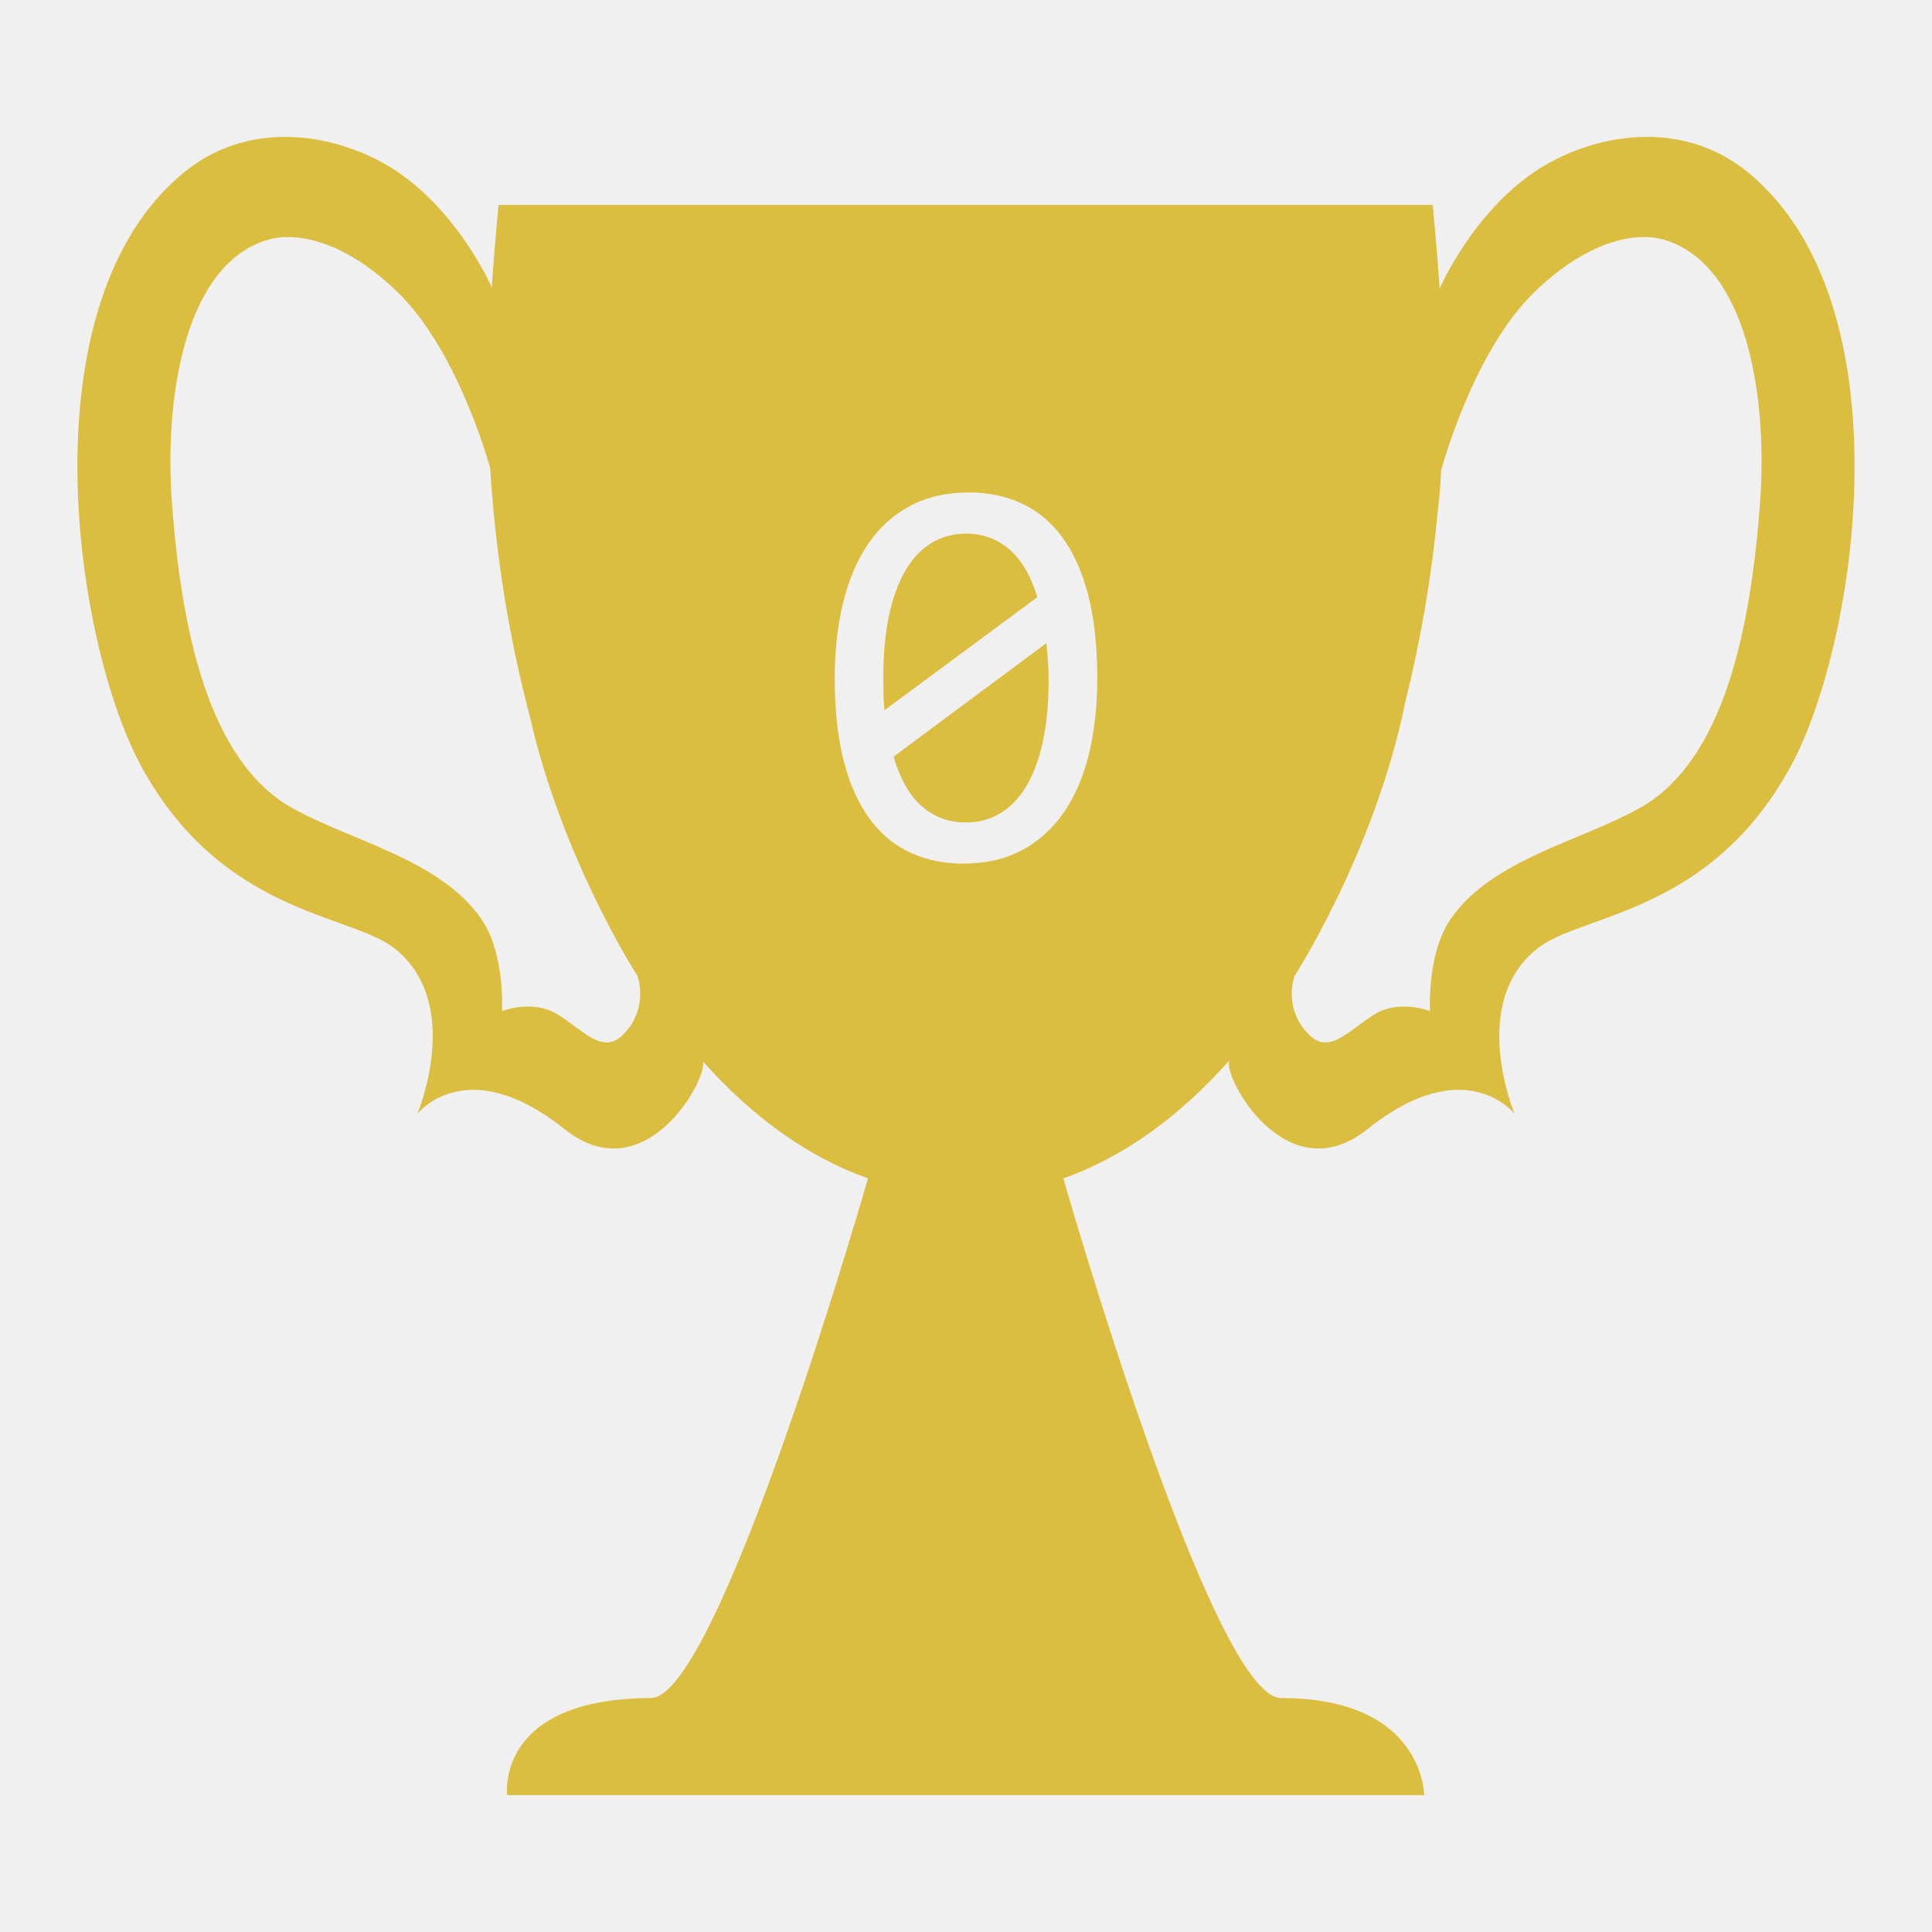
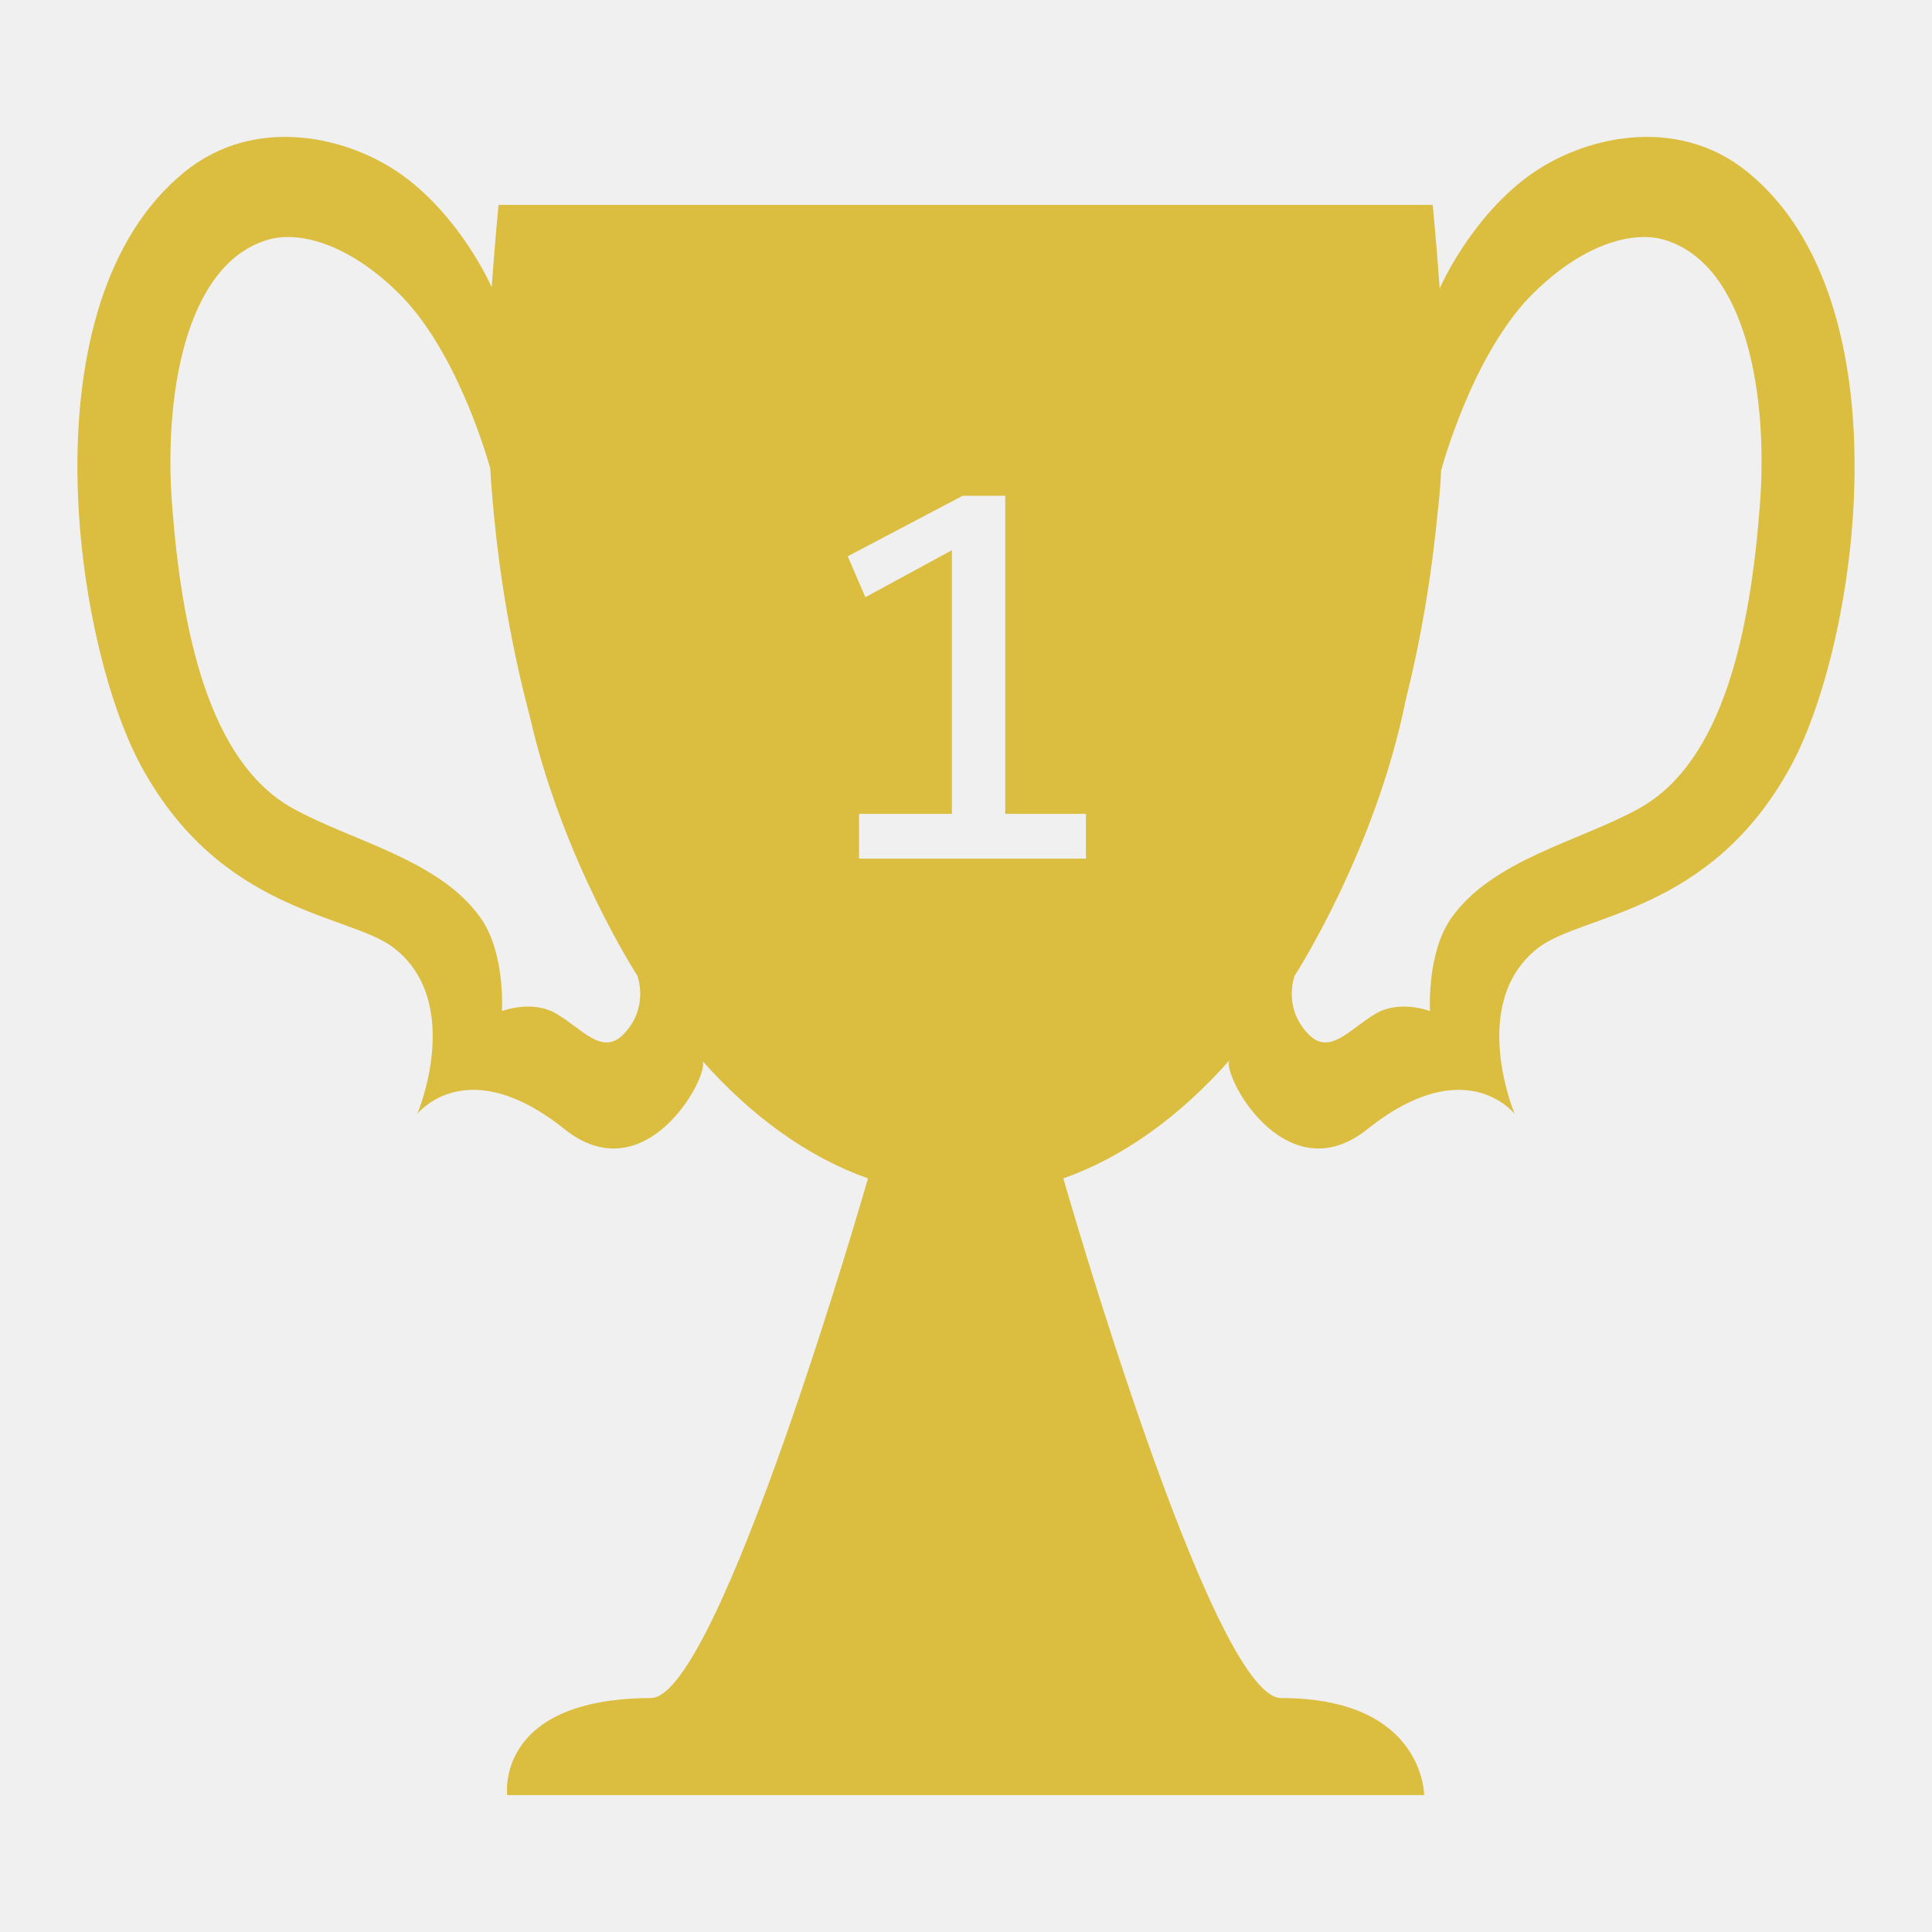
<svg xmlns="http://www.w3.org/2000/svg" version="1.1" id="Layer_2" x="0px" y="0px" width="512px" height="512px" viewBox="0 0 512 512" enable-background="new 0 0 512 512" xml:space="preserve">
  <path display="none" fill="#FFFFFF" d="M357.657,117.526c0,95.759-45.553,173.385-101.744,173.385  c-56.191,0-101.743-77.626-101.743-173.385c0-12.815,2.364-37.331,2.364-37.331l198.739,0  C355.273,80.195,357.657,104.656,357.657,117.526z" />
  <polyline display="none" fill="#FFFFFF" points="256,316.8 207.166,450 301.833,450 256,316.8 " />
  <g>
-     <path fill="none" d="M281.488,142.333c-2.979-4.028-6.567-7.006-10.766-8.936c-4.201-1.928-8.863-2.893-13.99-2.893   c-5.908,0-11.084,1.185-15.527,3.552c-4.444,2.369-8.143,5.713-11.096,10.034c-2.955,4.321-5.176,9.51-6.665,15.564   c-1.49,6.055-2.234,12.744-2.234,20.068c0,8.496,0.806,15.846,2.417,22.046c1.611,6.202,3.906,11.305,6.885,15.308   c2.978,4.004,6.566,6.971,10.767,8.899c4.199,1.928,8.862,2.893,13.989,2.893c5.957,0,11.144-1.185,15.564-3.552   c4.418-2.368,8.117-5.713,11.096-10.034s5.201-9.496,6.666-15.527c1.465-6.03,2.197-12.708,2.197-20.032   c0-8.496-0.807-15.844-2.418-22.046C286.762,151.478,284.467,146.362,281.488,142.333z M234.138,183.825   c-0.025-1.513-0.037-3.027-0.037-4.541c0-6.2,0.513-11.657,1.538-16.37c1.025-4.711,2.49-8.667,4.395-11.865   c1.904-3.197,4.211-5.603,6.921-7.214s5.724-2.417,9.045-2.417c2.49,0,4.736,0.416,6.738,1.245c2.002,0.831,3.783,1.99,5.348,3.479   c1.562,1.49,2.904,3.259,4.027,5.31s2.051,4.321,2.783,6.812l-40.502,29.956C234.248,186.804,234.162,185.339,234.138,183.825z    M276.361,196.533c-1.025,4.713-2.49,8.655-4.395,11.829c-1.904,3.175-4.211,5.566-6.921,7.178s-5.726,2.417-9.045,2.417   c-2.589,0-4.896-0.427-6.921-1.282c-2.027-0.854-3.834-2.051-5.42-3.589c-1.587-1.538-2.942-3.38-4.065-5.53   c-1.124-2.148-2.051-4.492-2.783-7.031l40.503-30.103c0.146,1.563,0.279,3.162,0.402,4.797c0.121,1.637,0.184,3.285,0.184,4.944   C277.9,186.365,277.387,191.821,276.361,196.533z" />
-     <path fill="none" d="M105.506,77.556c-13.919-13.616-26.879-16.306-34.586-14c-22,6.582-27.461,41.796-25.333,70   c2.5,33.125,9.5,68.167,32,80.667c15.759,8.755,38.755,13.5,49.756,29c6.638,9.353,5.682,24.731,5.682,24.731   s8.018-3.157,14.563,0.769c6.759,4.055,12,11,17.503,5.502c7.089-7.083,3.822-15.635,3.822-15.635s-19.975-30.788-28.617-69.184   c-5.371-20.322-8.952-42.312-10.399-65.393C128.468,118.962,120.34,92.069,105.506,77.556z" />
-     <path fill="none" d="M441.08,63.555c-7.706-2.306-20.667,0.384-34.585,14c-16.177,15.826-24.374,46.355-24.611,47.25   c-0.004,0.056-0.008,0.111-0.012,0.167c0,0.599-0.052,3.576-0.829,10.344c-1.648,17.502-4.533,34.297-8.493,50.126   c-0.008,0.038-0.015,0.073-0.022,0.111c-8.114,40.168-29.439,73.036-29.439,73.036s-3.267,8.552,3.822,15.635   c5.503,5.498,10.744-1.447,17.503-5.502c6.545-3.926,14.563-0.769,14.563-0.769s-0.956-15.379,5.682-24.731   c11-15.5,33.997-20.245,49.756-29c22.5-12.5,29.5-47.542,32-80.667C468.542,105.351,463.08,70.137,441.08,63.555z" />
-     <path fill="#DBBD40" d="M463.08,45.555c-18.848-15.302-43.931-9.392-58.334,1.333c-15.333,11.418-23.089,29.306-23.089,29.306   l-0.11,0.405c-0.844-11.864-1.859-22.293-1.859-22.293l-247.572,0c0,0-0.979,10.153-1.808,21.808   c-0.552-1.242-8.287-18.23-23.053-29.227C92.851,36.163,67.768,30.253,48.92,45.555C6.254,80.195,19.717,170.282,37.312,202.846   c21.275,39.375,55.394,39.283,67.086,48.375c18.682,14.526,6.189,44,6.189,44s12.983-16.788,38.999,4   c21.246,16.975,37.939-13.102,36.701-17.921c13.093,14.697,27.877,25.377,43.751,30.988h-0.011c0,0-39.444,137.656-57.53,137.711   c-41.429,0.125-38.086,25.722-38.086,25.722h243c0,0,0-25.722-37.914-25.722c-18.345,0-57.702-137.711-57.702-137.711h-0.01   c16.022-5.664,30.934-16.487,44.117-31.396c-2.578,3.094,14.531,35.889,36.509,18.328c26.017-20.788,39-4,39-4   s-12.493-29.474,6.188-44c11.693-9.093,45.812-9,67.087-48.375C492.283,170.282,505.746,80.195,463.08,45.555z M168.913,258.589   c0,0,3.267,8.552-3.822,15.635c-5.503,5.498-10.744-1.447-17.503-5.502c-6.545-3.926-14.563-0.769-14.563-0.769   s0.956-15.379-5.682-24.731c-11.001-15.5-33.998-20.245-49.756-29c-22.5-12.5-29.5-47.542-32-80.667   c-2.128-28.204,3.333-63.418,25.333-70c7.707-2.306,20.667,0.384,34.586,14c14.834,14.514,22.962,41.407,24.392,46.457   c1.447,23.081,5.028,45.07,10.399,65.393C148.938,227.801,168.913,258.589,168.913,258.589z M288.594,199.755   c-1.465,6.031-3.688,11.206-6.666,15.527s-6.678,7.667-11.096,10.034c-4.42,2.368-9.607,3.552-15.564,3.552   c-5.127,0-9.791-0.965-13.989-2.893c-4.2-1.928-7.789-4.895-10.767-8.899c-2.979-4.003-5.273-9.106-6.885-15.308   c-1.611-6.2-2.417-13.55-2.417-22.046c0-7.324,0.744-14.013,2.234-20.068c1.489-6.054,3.71-11.243,6.665-15.564   c2.954-4.321,6.652-7.665,11.096-10.034c4.442-2.368,9.619-3.552,15.527-3.552c5.127,0,9.789,0.965,13.99,2.893   c4.198,1.93,7.787,4.907,10.766,8.936s5.273,9.144,6.885,15.344c1.611,6.202,2.418,13.55,2.418,22.046   C290.791,187.048,290.059,193.726,288.594,199.755z M466.413,133.555c-2.5,33.125-9.5,68.167-32,80.667   c-15.759,8.755-38.756,13.5-49.756,29c-6.638,9.353-5.682,24.731-5.682,24.731s-8.018-3.157-14.563,0.769   c-6.759,4.055-12,11-17.503,5.502c-7.089-7.083-3.822-15.635-3.822-15.635s21.325-32.867,29.439-73.036   c0.008-0.038,0.015-0.073,0.022-0.111c3.96-15.829,6.845-32.624,8.493-50.126c0.777-6.769,0.829-9.746,0.829-10.344   c0.004-0.056,0.008-0.111,0.012-0.167c0.237-0.895,8.435-31.424,24.611-47.25c13.918-13.616,26.879-16.306,34.585-14   C463.08,70.137,468.542,105.351,466.413,133.555z" />
-     <path fill="#DBBD40" d="M277.314,170.422l-40.503,30.103c0.732,2.54,1.659,4.883,2.783,7.031c1.123,2.149,2.478,3.992,4.065,5.53   c1.586,1.538,3.393,2.735,5.42,3.589c2.025,0.855,4.333,1.282,6.921,1.282c3.32,0,6.335-0.806,9.045-2.417s5.017-4.003,6.921-7.178   c1.904-3.173,3.369-7.116,4.395-11.829c1.025-4.711,1.539-10.168,1.539-16.37c0-1.659-0.063-3.307-0.184-4.944   C277.594,173.584,277.461,171.985,277.314,170.422z" />
-     <path fill="#DBBD40" d="M272.113,151.452c-1.123-2.051-2.466-3.82-4.027-5.31c-1.564-1.489-3.346-2.648-5.348-3.479   c-2.002-0.83-4.248-1.245-6.738-1.245c-3.321,0-6.335,0.806-9.045,2.417s-5.017,4.017-6.921,7.214   c-1.904,3.199-3.369,7.154-4.395,11.865c-1.025,4.713-1.538,10.169-1.538,16.37c0,1.514,0.011,3.028,0.037,4.541   c0.024,1.514,0.11,2.979,0.256,4.395l40.502-29.956C274.164,155.773,273.236,153.503,272.113,151.452z" />
+     <path fill="none" d="M105.506,77.556c-13.919-13.616-26.879-16.306-34.586-14c-22,6.582-27.461,41.796-25.333,70   c2.5,33.125,9.5,68.167,32,80.667c15.759,8.755,38.755,13.5,49.756,29c6.638,9.353,5.682,24.731,5.682,24.731   s8.018-3.157,14.563,0.769c6.759,4.055,12,11,17.503,5.502c7.089-7.083,3.822-15.635,3.822-15.635s-19.878-30.644-28.553-68.914   c-5.409-20.393-9.007-42.477-10.46-65.654C128.477,118.991,120.348,92.077,105.506,77.556z" />
+     <polygon fill="none" points="266.4,131.384 255.122,131.384 224.653,147.424 229.34,158.264 252.265,145.813 252.265,215.686    227.656,215.686 227.656,227.551 287.787,227.551 287.787,215.686 266.4,215.686  " />
+     <path fill="none" d="M441.08,63.555c-7.706-2.306-20.667,0.384-34.585,14c-16.418,16.062-24.623,47.292-24.623,47.292   s0.052,2.858-0.852,10.671c-1.655,17.454-4.532,34.208-8.485,49.996c-0.003,0.013-0.005,0.025-0.008,0.039   c-8.114,40.168-29.439,73.036-29.439,73.036s-3.267,8.552,3.822,15.635c5.503,5.498,10.744-1.447,17.503-5.502   c6.545-3.926,14.563-0.769,14.563-0.769s-0.956-15.379,5.682-24.731c11-15.5,33.997-20.245,49.756-29   c22.5-12.5,29.5-47.542,32-80.667C468.542,105.351,463.08,70.137,441.08,63.555z" />
+     <path fill="#DBBD40" d="M463.08,45.555c-18.848-15.302-43.931-9.392-58.334,1.333c-15.333,11.418-23.089,29.306-23.089,29.306   l-0.11,0.405c-0.844-11.864-1.859-22.293-1.859-22.293l-247.572,0c0,0-0.979,10.153-1.808,21.808   c-0.552-1.242-8.287-18.23-23.053-29.227C92.851,36.163,67.768,30.253,48.92,45.555C6.254,80.195,19.717,170.282,37.312,202.846   c21.275,39.375,55.394,39.283,67.086,48.375c18.682,14.526,6.189,44,6.189,44s12.983-16.788,38.999,4   c21.245,16.974,37.938-13.099,36.701-17.92c13.093,14.697,27.877,25.376,43.751,30.987h-0.011c0,0-39.444,137.656-57.53,137.711   c-41.429,0.125-38.086,25.722-38.086,25.722h243c0,0,0-25.722-37.914-25.722c-18.345,0-57.702-137.711-57.702-137.711h-0.01   c16.024-5.664,30.938-16.49,44.122-31.403c-2.607,3.055,14.511,35.909,36.504,18.336c26.017-20.788,39-4,39-4   s-12.493-29.474,6.188-44c11.693-9.093,45.812-9,67.087-48.375C492.283,170.282,505.746,80.195,463.08,45.555z M168.913,258.589   c0,0,3.267,8.552-3.822,15.635c-5.503,5.498-10.744-1.447-17.503-5.502c-6.545-3.926-14.563-0.769-14.563-0.769   s0.956-15.379-5.682-24.731c-11.001-15.5-33.998-20.245-49.756-29c-22.5-12.5-29.5-47.542-32-80.667   c-2.128-28.204,3.333-63.418,25.333-70c7.707-2.306,20.667,0.384,34.586,14c14.842,14.521,22.971,41.436,24.394,46.466   c1.453,23.177,5.051,45.261,10.46,65.654C149.035,227.945,168.913,258.589,168.913,258.589z M287.787,227.551h-60.131v-11.865   h24.609v-69.873l-22.925,12.451l-4.688-10.84l30.469-16.04H266.4v84.302h21.387V227.551z M466.413,133.555   c-2.5,33.125-9.5,68.167-32,80.667c-15.759,8.755-38.756,13.5-49.756,29c-6.638,9.353-5.682,24.731-5.682,24.731   s-8.018-3.157-14.563,0.769c-6.759,4.055-12,11-17.503,5.502c-7.089-7.083-3.822-15.635-3.822-15.635s21.325-32.867,29.439-73.036   c0.003-0.013,0.005-0.025,0.008-0.039c3.953-15.787,6.83-32.542,8.485-49.996c0.903-7.813,0.852-10.671,0.852-10.671   s8.205-31.23,24.623-47.292c13.918-13.616,26.879-16.306,34.585-14C463.08,70.137,468.542,105.351,466.413,133.555z" />
  </g>
</svg>
